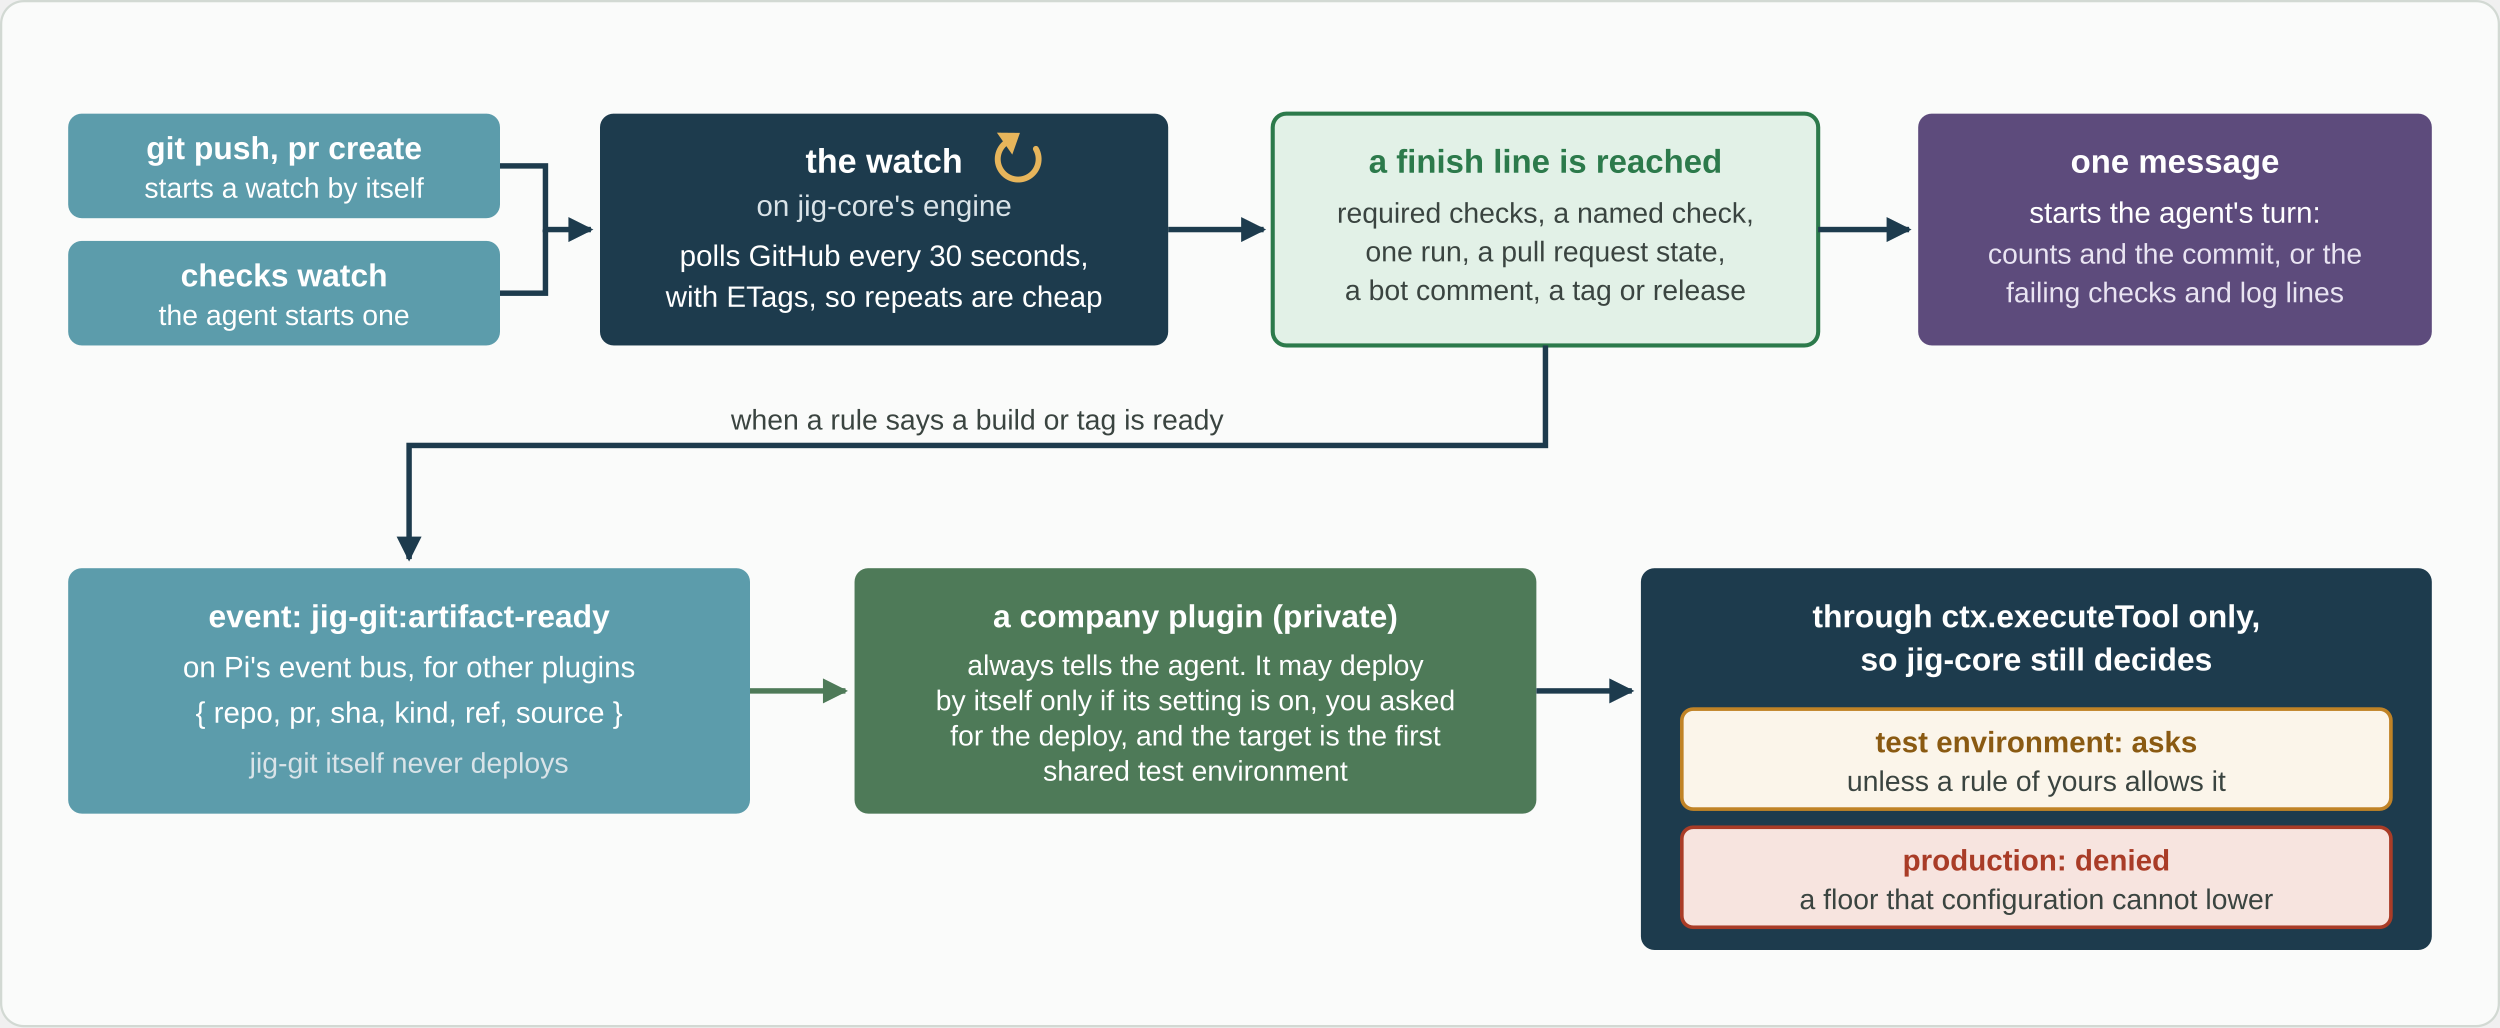
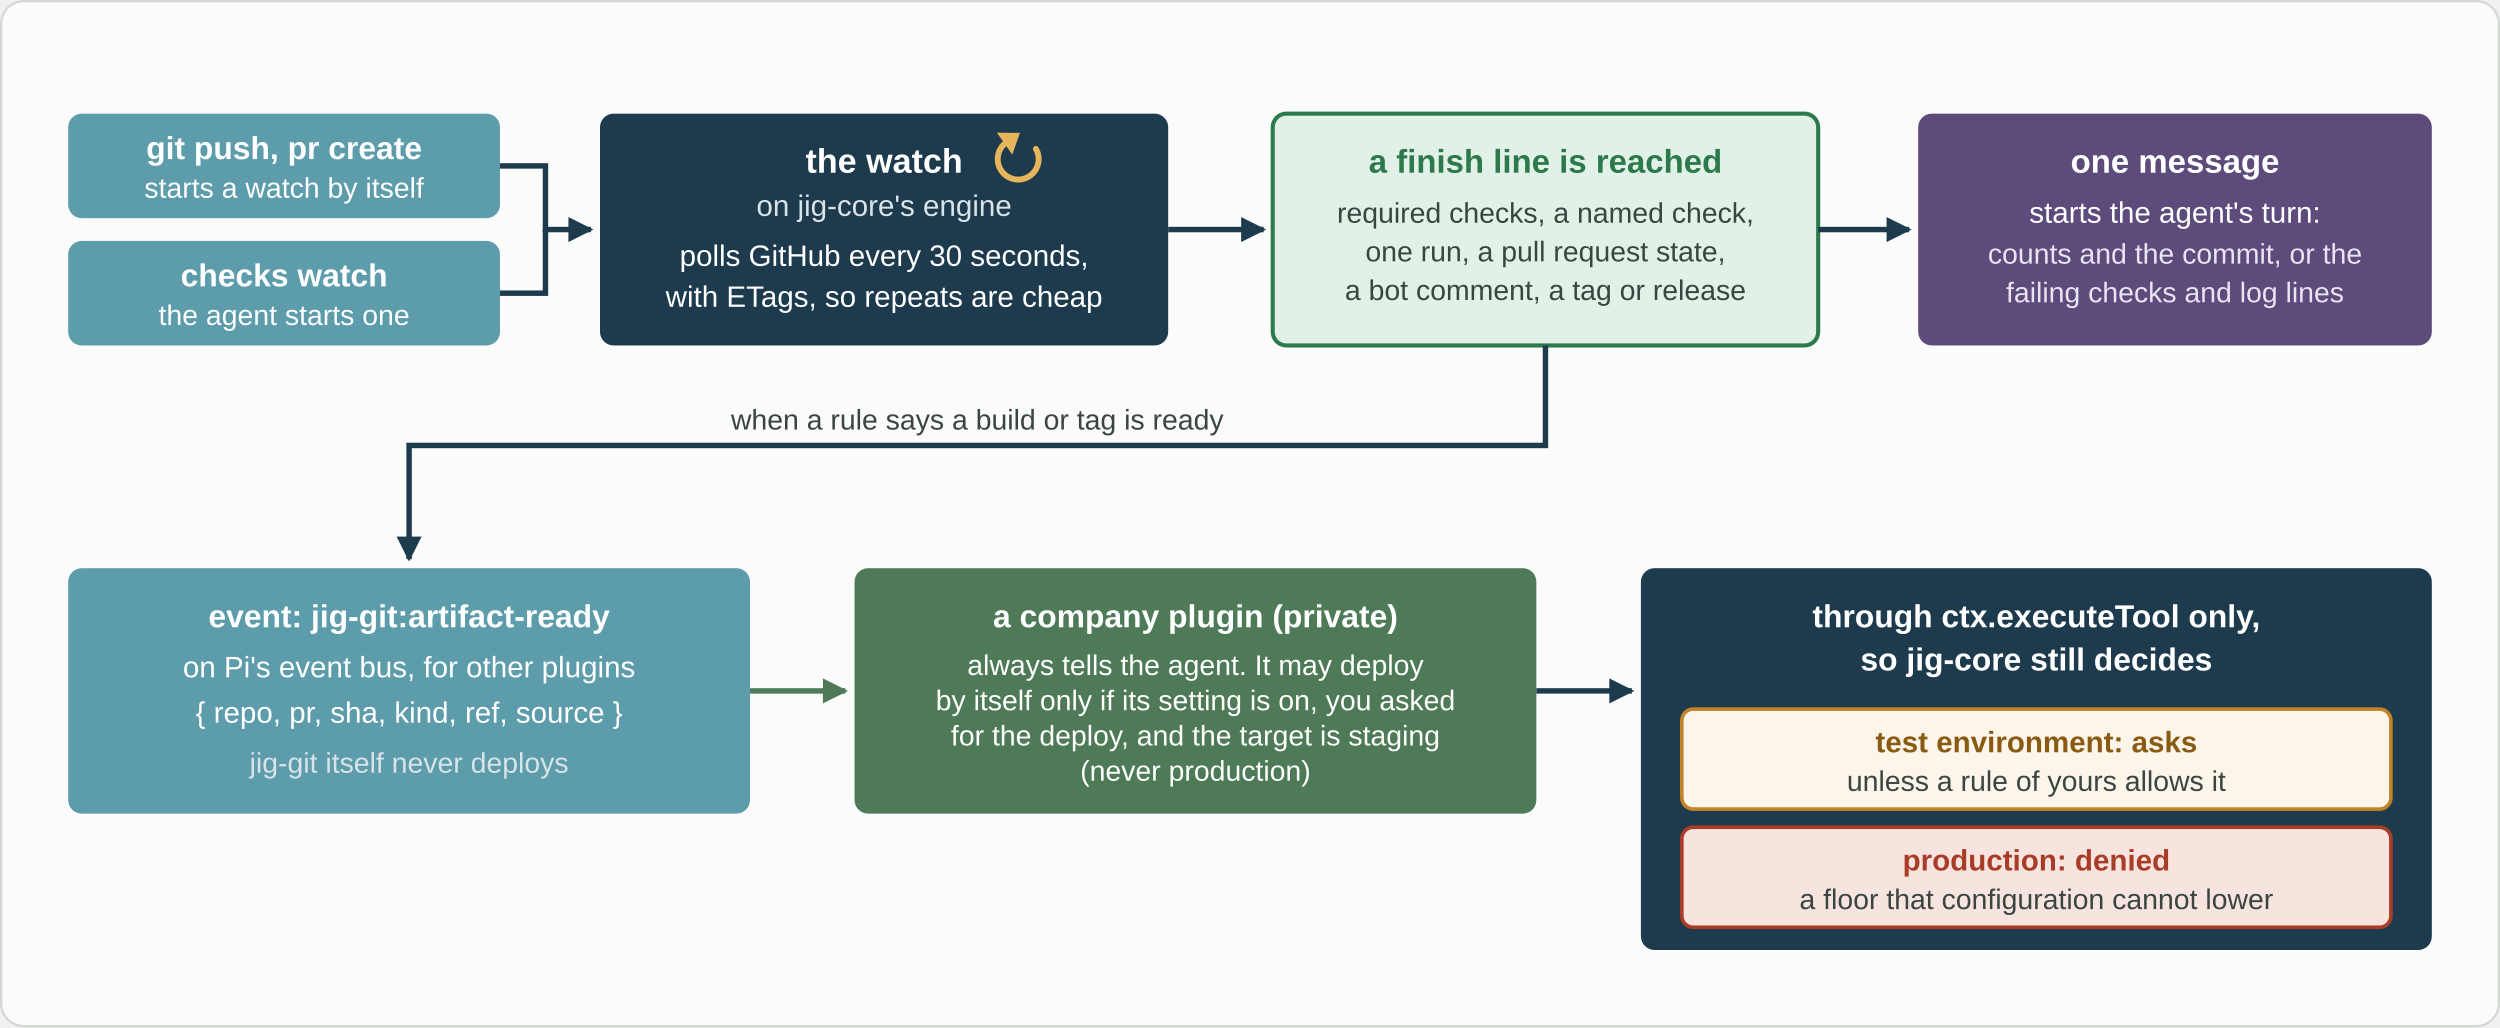
<svg xmlns="http://www.w3.org/2000/svg" width="1100" height="452" viewBox="0 0 1100 452" role="img" aria-label="Watching CI until it is done. A git push or pull request create starts a watch by itself, or the agent calls checks watch. The watch, on jig-core's engine, polls GitHub every 30 seconds until an explicit finish line is reached. One message then starts the agent's turn, and an artifact-ready event goes to Pi's event bus. A company plugin may deploy only through ctx.executeTool, so jig-core still decides: a write to a test environment asks unless a rule allows it, and production is denied." font-family="IBM Plex Sans, Segoe UI, Arial, sans-serif">
  <rect x="0.5" y="0.5" width="1099" height="451" rx="10" fill="#FAFBFA" stroke="#D2D9D3" />
  <defs>
    <marker id="ciwatch-head-1d3b4d-11" viewBox="0 0 10 10" refX="9" refY="5" markerUnits="userSpaceOnUse" markerWidth="11" markerHeight="11" orient="auto">
      <path d="M0,0 L10,5 L0,10 z" fill="#1D3B4D" />
    </marker>
    <marker id="ciwatch-head-4e7a58-11" viewBox="0 0 10 10" refX="9" refY="5" markerUnits="userSpaceOnUse" markerWidth="11" markerHeight="11" orient="auto">
      <path d="M0,0 L10,5 L0,10 z" fill="#4E7A58" />
    </marker>
  </defs>
  <rect x="30" y="50" width="190" height="46" rx="6" fill="#5C9CAB" />
  <text x="125" y="70" font-size="14" fill="#FFFFFF" font-weight="700" text-anchor="middle">git push, pr create</text>
  <text x="125" y="87" font-size="12.5" fill="#FFFFFF" text-anchor="middle">starts a watch by itself</text>
  <rect x="30" y="106" width="190" height="46" rx="6" fill="#5C9CAB" />
  <text x="125" y="126" font-size="14" fill="#FFFFFF" font-weight="700" text-anchor="middle">checks watch</text>
  <text x="125" y="143" font-size="12.5" fill="#FFFFFF" text-anchor="middle">the agent starts one</text>
  <path d="M220 73 H240 V101 H260" fill="none" stroke="#1D3B4D" stroke-width="2.4" marker-end="url(#ciwatch-head-1d3b4d-11)" />
  <path d="M220 129 H240 V101" fill="none" stroke="#1D3B4D" stroke-width="2.4" />
  <rect x="264" y="50" width="250" height="102" rx="6" fill="#1D3B4D" />
  <text x="389" y="76" font-size="15" fill="#FFFFFF" font-weight="700" text-anchor="middle">the watch</text>
  <path d="M455.79 65.5 A9 9 0 1 1 442.84 62.63" fill="none" stroke="#E7B55B" stroke-width="2.6" stroke-linecap="round" stroke-linejoin="round" />
  <polygon points="448.77,58.47 445.4,68.03 438.63,58.37" fill="#E7B55B" />
  <text x="389" y="95" font-size="13" fill="#D9E3E8" text-anchor="middle">on jig-core's engine</text>
  <text x="389" y="117" font-size="13" fill="#FFFFFF" text-anchor="middle">polls GitHub every 30 seconds,</text>
  <text x="389" y="135" font-size="13" fill="#FFFFFF" text-anchor="middle">with ETags, so repeats are cheap</text>
  <path d="M514 101 H556" fill="none" stroke="#1D3B4D" stroke-width="2.4" marker-end="url(#ciwatch-head-1d3b4d-11)" />
  <rect x="560" y="50" width="240" height="102" rx="6" fill="#E2F1E7" stroke="#2C7A4B" stroke-width="1.8" />
  <text x="680" y="76" font-size="14.5" fill="#2C7A4B" font-weight="700" text-anchor="middle">a finish line is reached</text>
  <text x="680" y="98" font-size="12.5" fill="#3A4440" text-anchor="middle">required checks, a named check,</text>
  <text x="680" y="115" font-size="12.5" fill="#3A4440" text-anchor="middle">one run, a pull request state,</text>
  <text x="680" y="132" font-size="12.5" fill="#3A4440" text-anchor="middle">a bot comment, a tag or release</text>
  <path d="M800 101 H840" fill="none" stroke="#1D3B4D" stroke-width="2.4" marker-end="url(#ciwatch-head-1d3b4d-11)" />
  <rect x="844" y="50" width="226" height="102" rx="6" fill="#5D4B7C" />
  <text x="957" y="76" font-size="14.5" fill="#FFFFFF" font-weight="700" text-anchor="middle">one message</text>
  <text x="957" y="98" font-size="13" fill="#FFFFFF" text-anchor="middle">starts the agent's turn:</text>
  <text x="957" y="116" font-size="12.5" fill="#E9E4F2" text-anchor="middle">counts and the commit, or the</text>
  <text x="957" y="133" font-size="12.5" fill="#E9E4F2" text-anchor="middle">failing checks and log lines</text>
  <path d="M680 152 V196 H180 V246" fill="none" stroke="#1D3B4D" stroke-width="2.4" marker-end="url(#ciwatch-head-1d3b4d-11)" />
  <text x="430" y="189" font-size="12.5" fill="#3A4440" text-anchor="middle">when a rule says a build or tag is ready</text>
  <rect x="30" y="250" width="300" height="108" rx="6" fill="#5C9CAB" />
  <text x="180" y="276" font-size="14" fill="#FFFFFF" font-weight="700" text-anchor="middle">event: jig-git:artifact-ready</text>
  <text x="180" y="298" font-size="13" fill="#FFFFFF" text-anchor="middle">on Pi's event bus, for other plugins</text>
  <text x="180" y="318" font-size="13" fill="#FFFFFF" text-anchor="middle">{ repo, pr, sha, kind, ref, source }</text>
  <text x="180" y="340" font-size="12.5" fill="#D9E3E8" text-anchor="middle">jig-git itself never deploys</text>
  <path d="M330 304 H372" fill="none" stroke="#4E7A58" stroke-width="2.4" marker-end="url(#ciwatch-head-4e7a58-11)" />
  <rect x="376" y="250" width="300" height="108" rx="6" fill="#4E7A58" />
  <text x="526" y="276" font-size="14" fill="#FFFFFF" font-weight="700" text-anchor="middle">a company plugin (private)</text>
  <text x="526" y="297" font-size="12.5" fill="#FFFFFF" text-anchor="middle">always tells the agent. It may deploy</text>
  <text x="526" y="312.5" font-size="12.5" fill="#FFFFFF" text-anchor="middle">by itself only if its setting is on, you asked</text>
-   <text x="526" y="328" font-size="12.5" fill="#FFFFFF" text-anchor="middle">for the deploy, and the target is the first</text>
-   <text x="526" y="343.5" font-size="12.5" fill="#FFFFFF" text-anchor="middle">shared test environment</text>
+   <text x="526" y="328" font-size="12.5" fill="#FFFFFF" text-anchor="middle">for the deploy, and the target is staging</text>
+   <text x="526" y="343.5" font-size="12.5" fill="#FFFFFF" text-anchor="middle">(never production)</text>
  <path d="M676 304 H718" fill="none" stroke="#1D3B4D" stroke-width="2.4" marker-end="url(#ciwatch-head-1d3b4d-11)" />
  <rect x="722" y="250" width="348" height="168" rx="6" fill="#1D3B4D" />
  <text x="896" y="276" font-size="14" fill="#FFFFFF" font-weight="700" text-anchor="middle">through ctx.executeTool only,</text>
  <text x="896" y="295" font-size="14" fill="#FFFFFF" font-weight="700" text-anchor="middle">so jig-core still decides</text>
  <rect x="740" y="312" width="312" height="44" rx="5" fill="#FBF5EA" stroke="#C08326" stroke-width="1.6" />
  <text x="896" y="331" font-size="13" fill="#8A5A12" font-weight="700" text-anchor="middle">test environment: asks</text>
  <text x="896" y="348" font-size="12.5" fill="#3A4440" text-anchor="middle">unless a rule of yours allows it</text>
  <rect x="740" y="364" width="312" height="44" rx="5" fill="#F7E4DF" stroke="#A93C27" stroke-width="1.6" />
  <text x="896" y="383" font-size="13" fill="#A93C27" font-weight="700" text-anchor="middle">production: denied</text>
  <text x="896" y="400" font-size="12.5" fill="#3A4440" text-anchor="middle">a floor that configuration cannot lower</text>
</svg>
